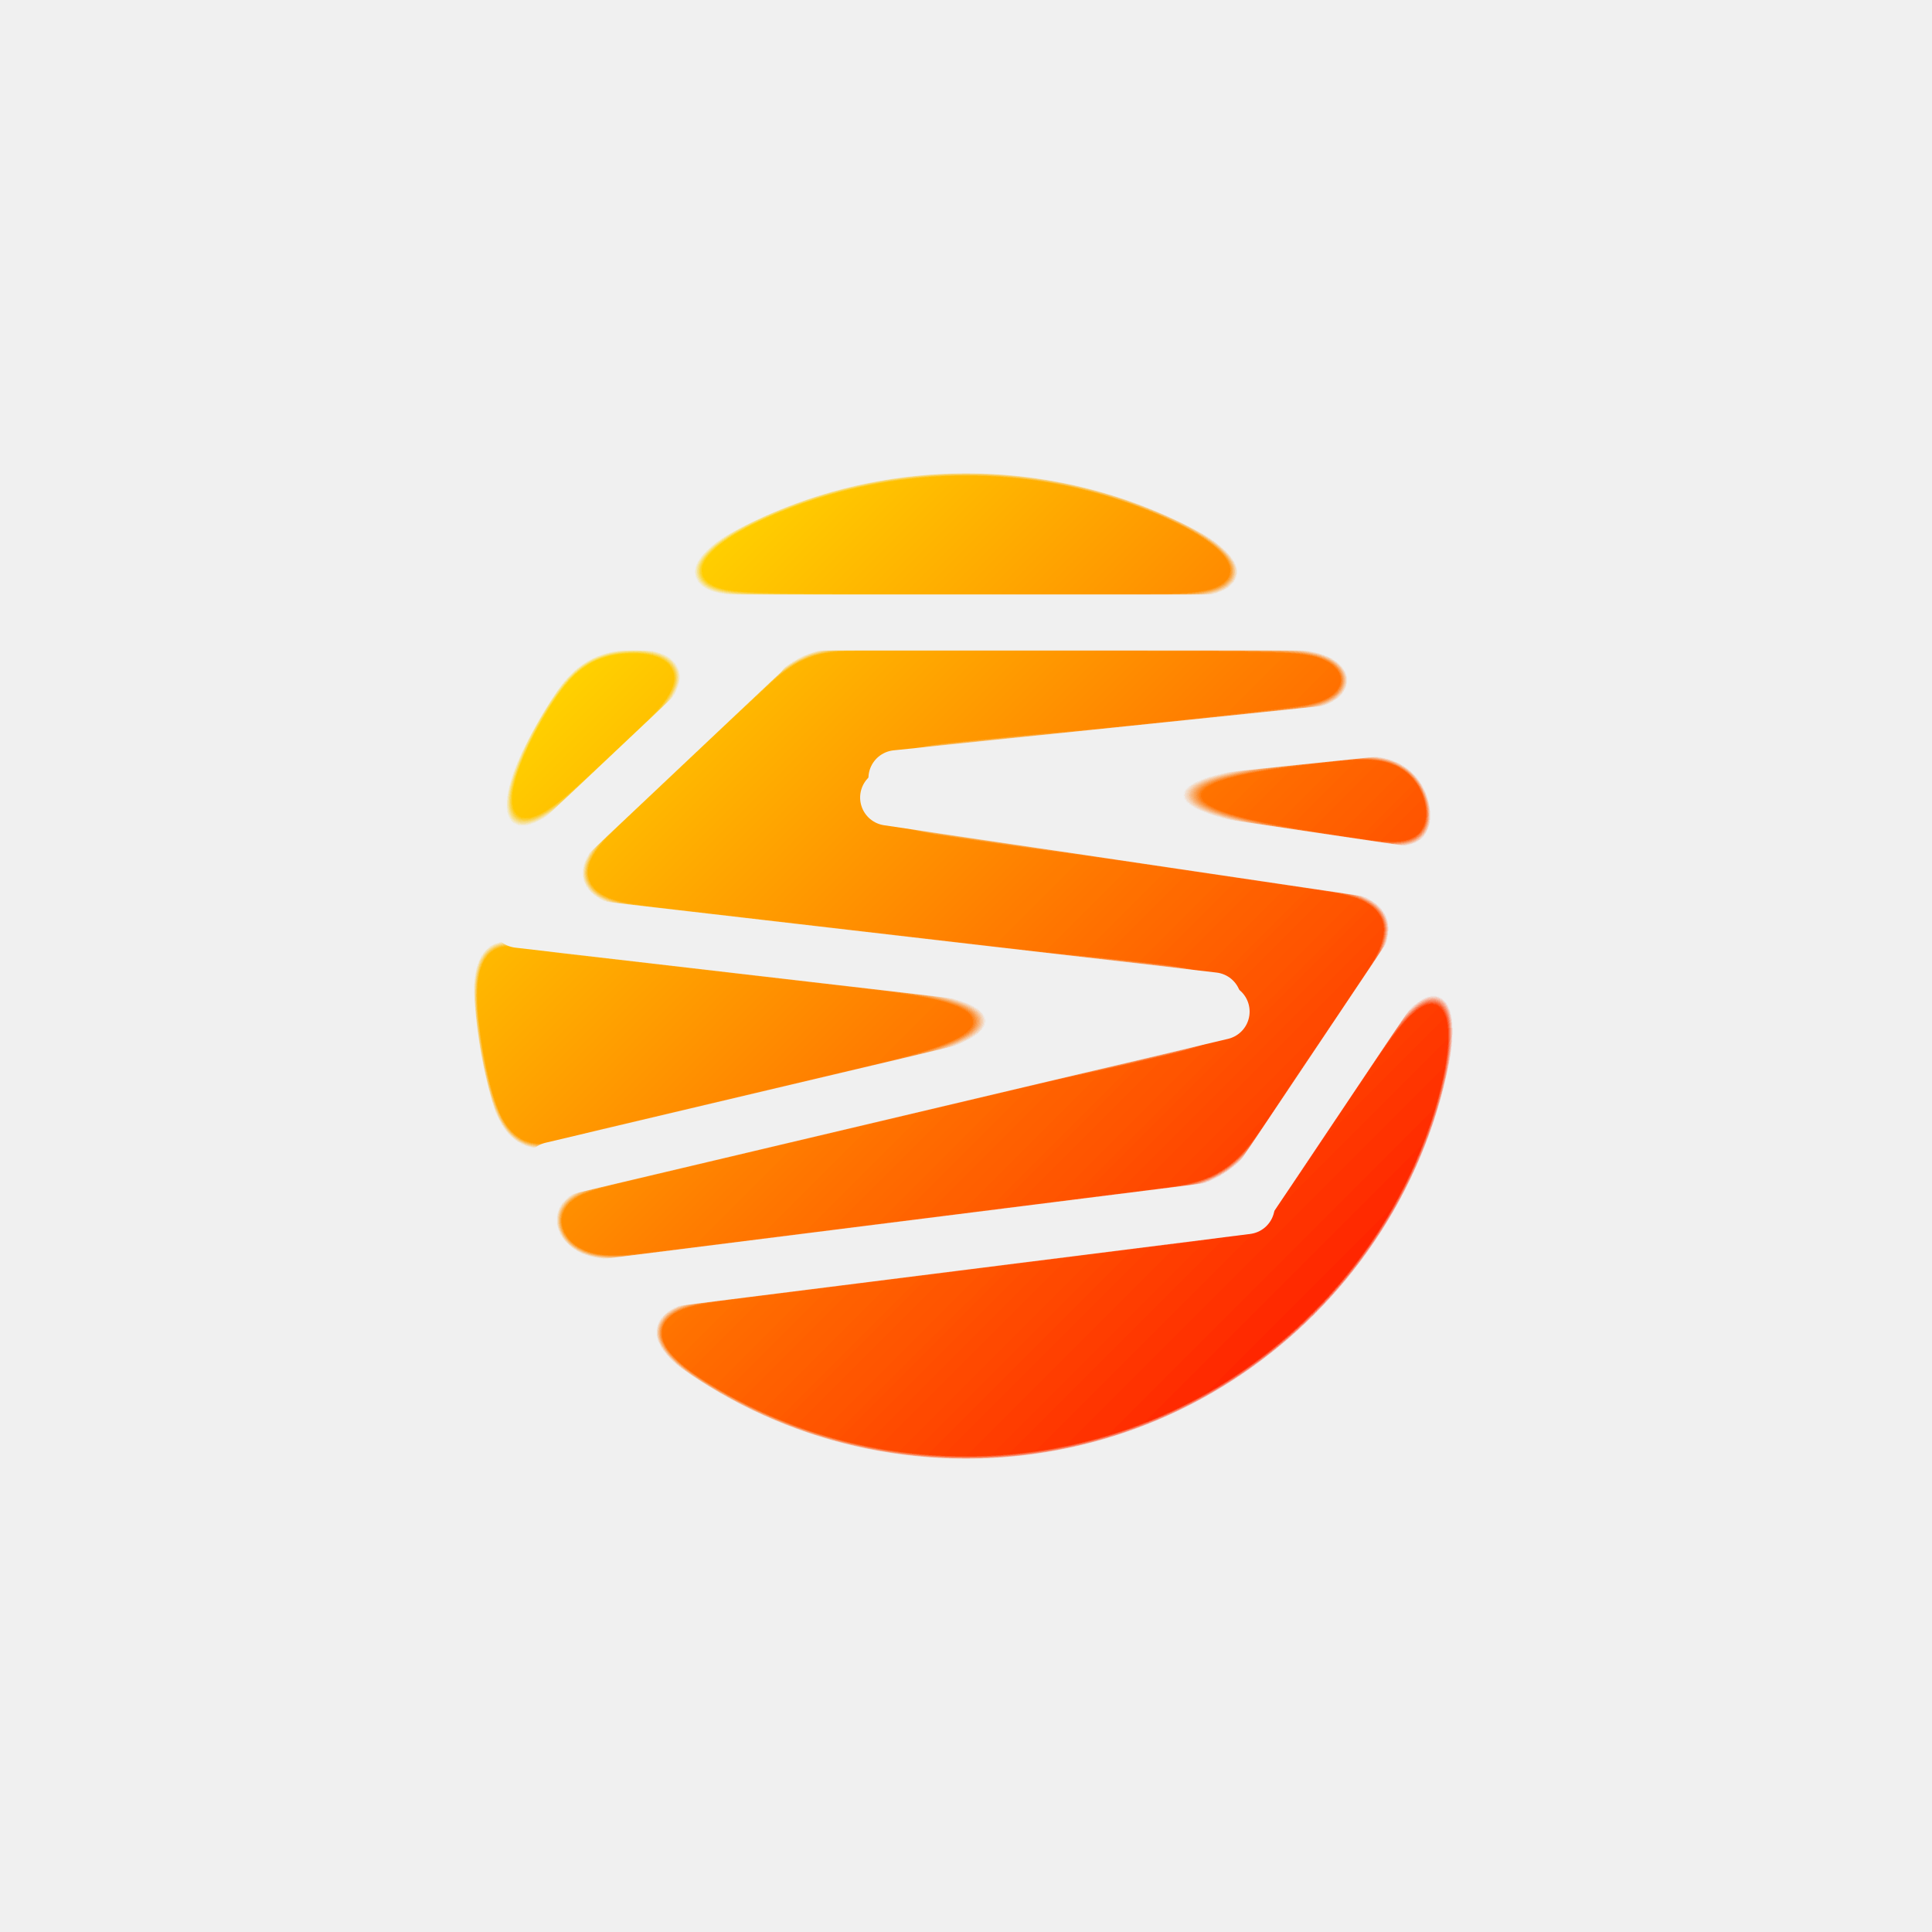
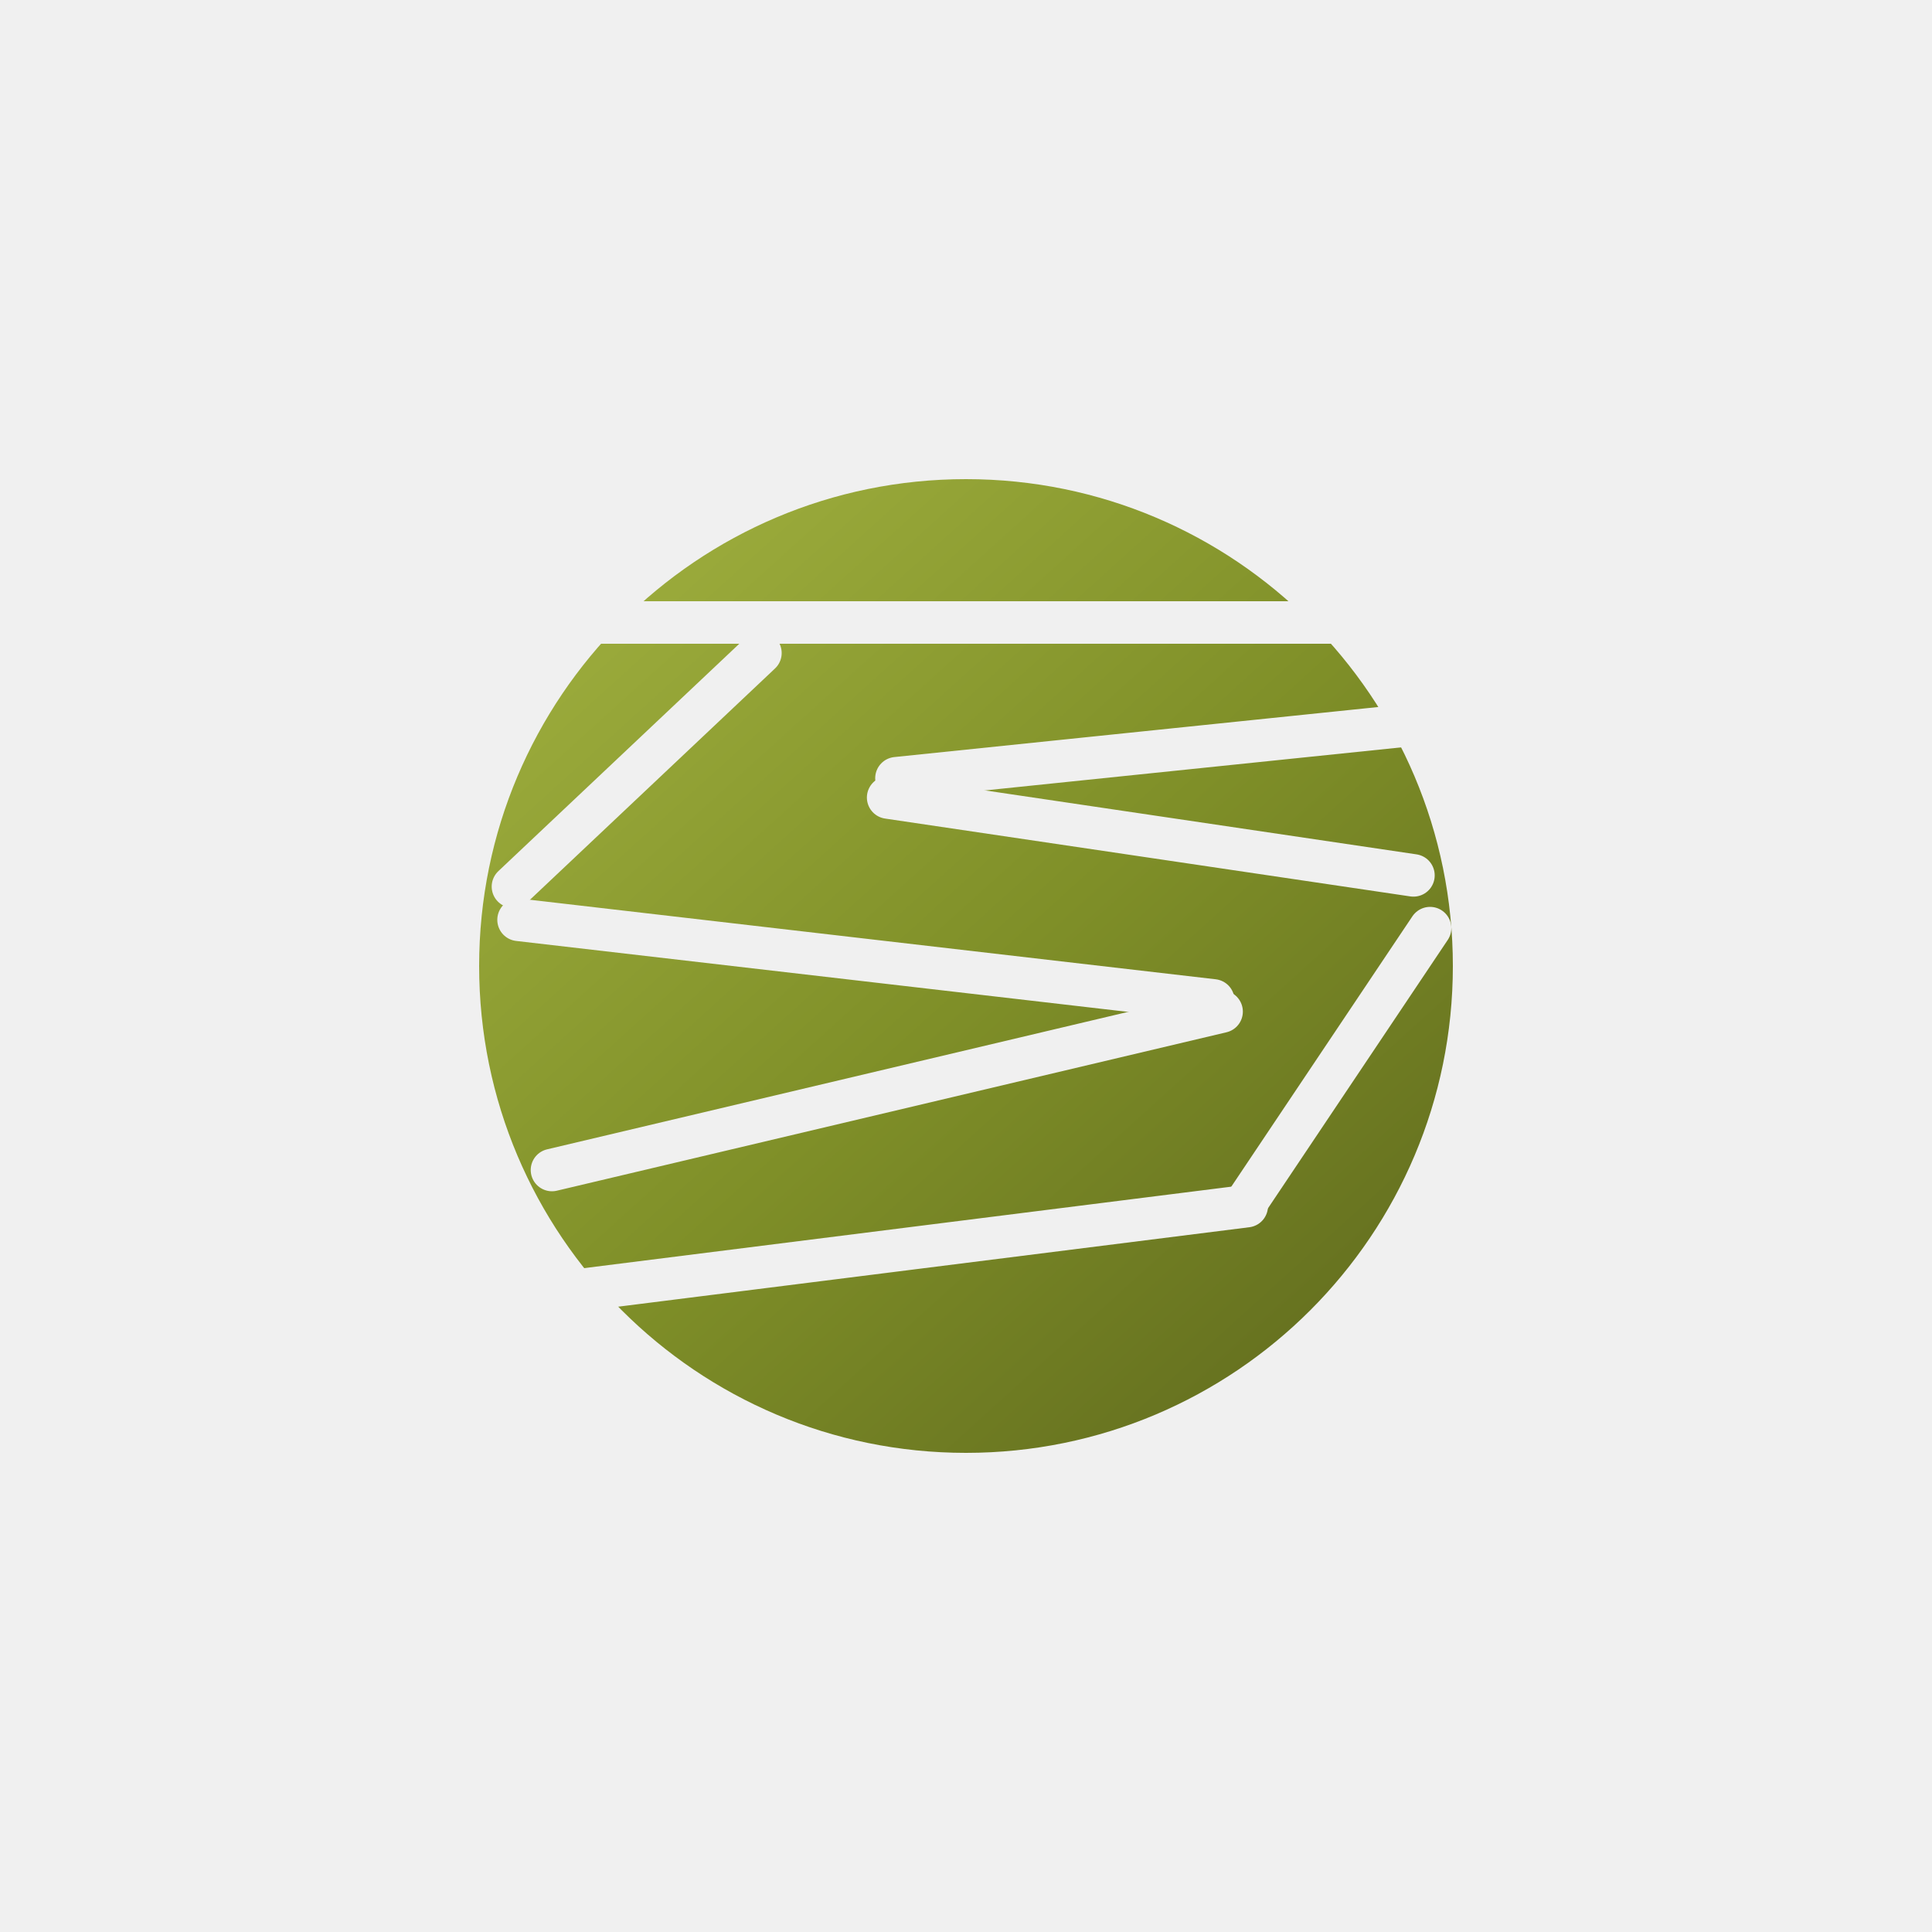
- <svg xmlns="http://www.w3.org/2000/svg" viewBox="0 0 1000 1000" width="100%" height="100%">
+ <svg xmlns="http://www.w3.org/2000/svg" viewBox="0 0 1000 1000" width="100%" height="100%" aria-hidden="true">
  <defs>
-     <filter id="os-logo-gooey" x="-20%" y="-20%" width="140%" height="140%">
-       <feGaussianBlur in="SourceGraphic" stdDeviation="15" result="blur" />
-       <feColorMatrix in="blur" mode="matrix" values="1 0 0 0 0  0 1 0 0 0  0 0 1 0 0  0 0 0 19 -9" result="goo" />
-       <feComposite in="SourceGraphic" in2="goo" operator="in" />
-     </filter>
-     <linearGradient id="os-logo-grad" x1="0%" y1="0%" x2="100%" y2="100%">
-       <stop offset="0%" stop-color="#fff700" />
-       <stop offset="100%" stop-color="#ff0000" />
+     <linearGradient id="os-logo-grad" x1="12%" y1="8%" x2="88%" y2="92%">
+       <stop offset="0%" stop-color="#9dad3d" />
+       <stop offset="52%" stop-color="#7f8f28" />
+       <stop offset="100%" stop-color="#646f1f" />
    </linearGradient>
    <mask id="os-logo-mask">
      <rect x="-1000" y="-1000" width="3000" height="3000" fill="white" />
-       <line x1="272.7" y1="322.2" x2="728.7" y2="322.2" stroke="black" stroke-width="29" stroke-linecap="round" />
-       <line x1="393.6" y1="338.0" x2="265.5" y2="458.9" stroke="black" stroke-width="29" stroke-linecap="round" />
-       <line x1="268.4" y1="476.1" x2="628.0" y2="517.8" stroke="black" stroke-width="29" stroke-linecap="round" />
-       <line x1="632.3" y1="523.6" x2="285.7" y2="605.6" stroke="black" stroke-width="29" stroke-linecap="round" />
-       <line x1="302.9" y1="667.4" x2="645.3" y2="624.3" stroke="black" stroke-width="29" stroke-linecap="round" />
-       <line x1="643.8" y1="624.3" x2="740.2" y2="480.4" stroke="black" stroke-width="29" stroke-linecap="round" />
-       <line x1="731.6" y1="453.1" x2="459.7" y2="412.8" stroke="black" stroke-width="29" stroke-linecap="round" />
-       <line x1="464.0" y1="402.8" x2="756.0" y2="372.6" stroke="black" stroke-width="29" stroke-linecap="round" />
+       <line x1="272.7" y1="322.2" x2="728.7" y2="322.2" stroke="black" stroke-width="22" stroke-linecap="round" />
+       <line x1="393.6" y1="338.0" x2="265.5" y2="458.9" stroke="black" stroke-width="22" stroke-linecap="round" />
+       <line x1="268.4" y1="476.1" x2="628.0" y2="517.8" stroke="black" stroke-width="22" stroke-linecap="round" />
+       <line x1="632.3" y1="523.6" x2="285.7" y2="605.6" stroke="black" stroke-width="22" stroke-linecap="round" />
+       <line x1="302.9" y1="667.4" x2="645.3" y2="624.3" stroke="black" stroke-width="22" stroke-linecap="round" />
+       <line x1="643.8" y1="624.3" x2="740.2" y2="480.4" stroke="black" stroke-width="22" stroke-linecap="round" />
+       <line x1="731.6" y1="453.1" x2="459.7" y2="412.8" stroke="black" stroke-width="22" stroke-linecap="round" />
+       <line x1="464.0" y1="402.8" x2="756.0" y2="372.6" stroke="black" stroke-width="22" stroke-linecap="round" />
    </mask>
  </defs>
-   <g filter="url(#os-logo-gooey)">
-     <circle cx="500" cy="500" r="255" fill="url(#os-logo-grad)" mask="url(#os-logo-mask)" />
-   </g>
+   <circle cx="500" cy="500" r="252" fill="url(#os-logo-grad)" mask="url(#os-logo-mask)" />
</svg>
